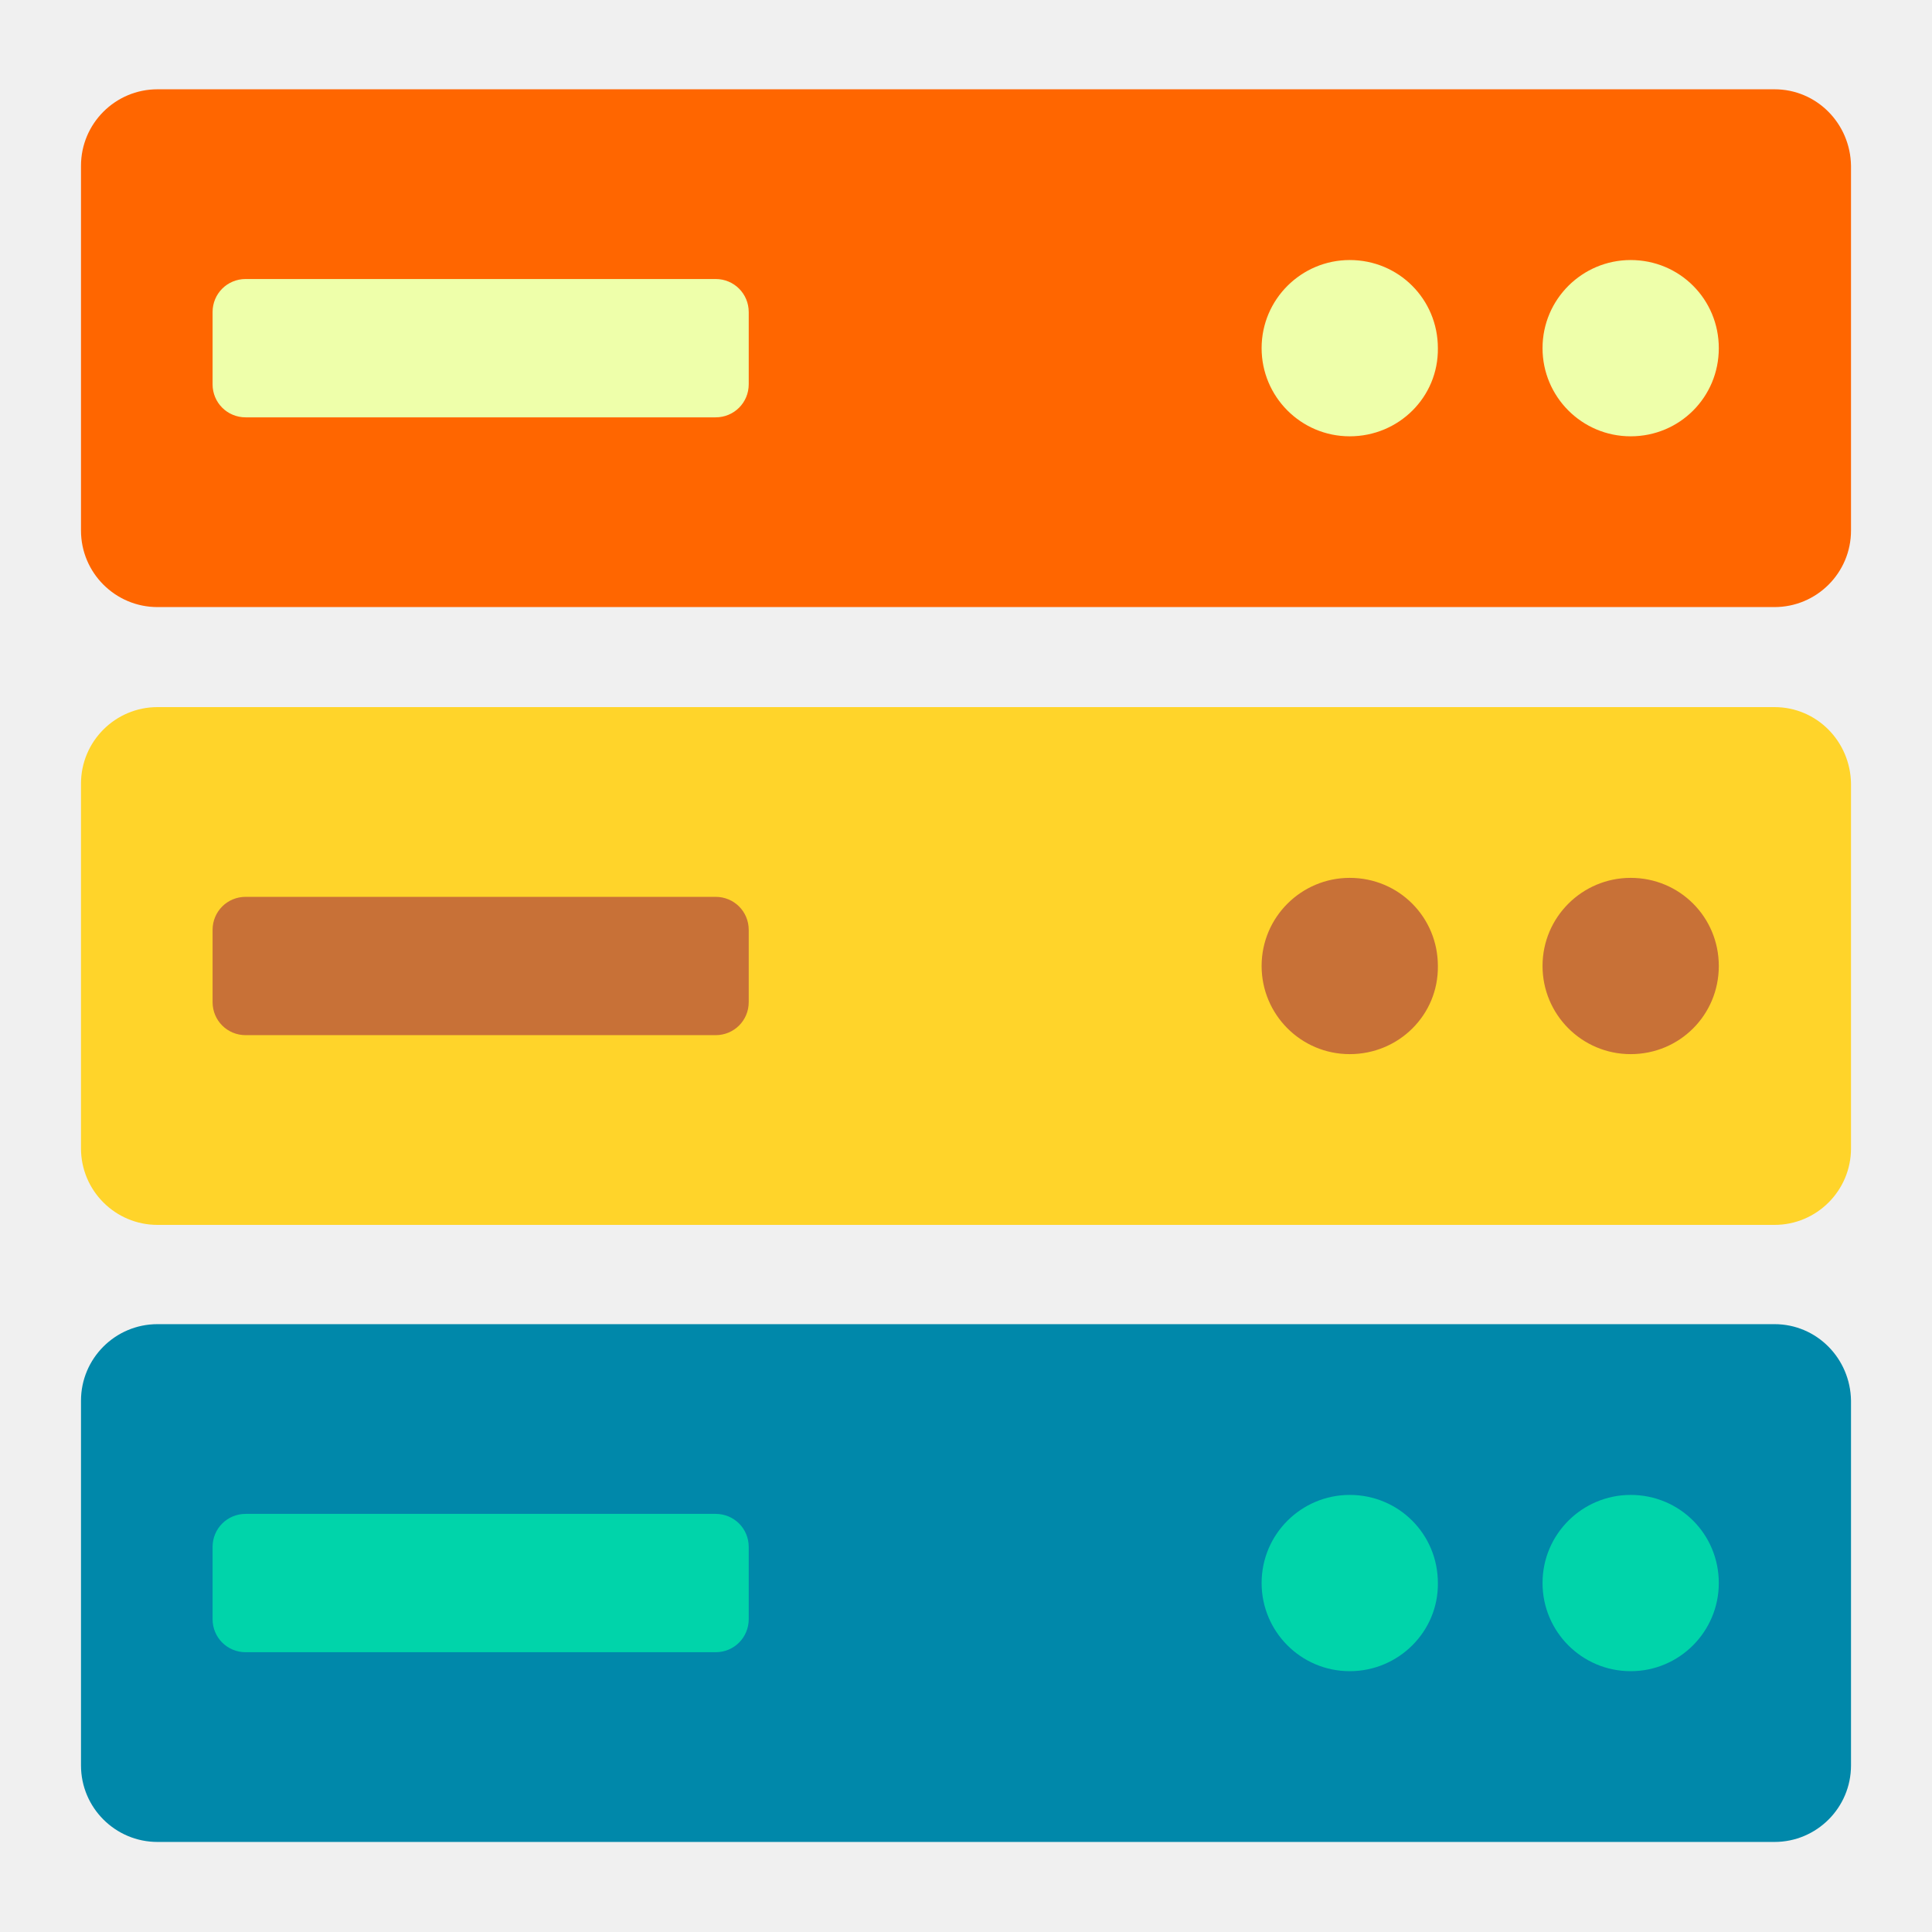
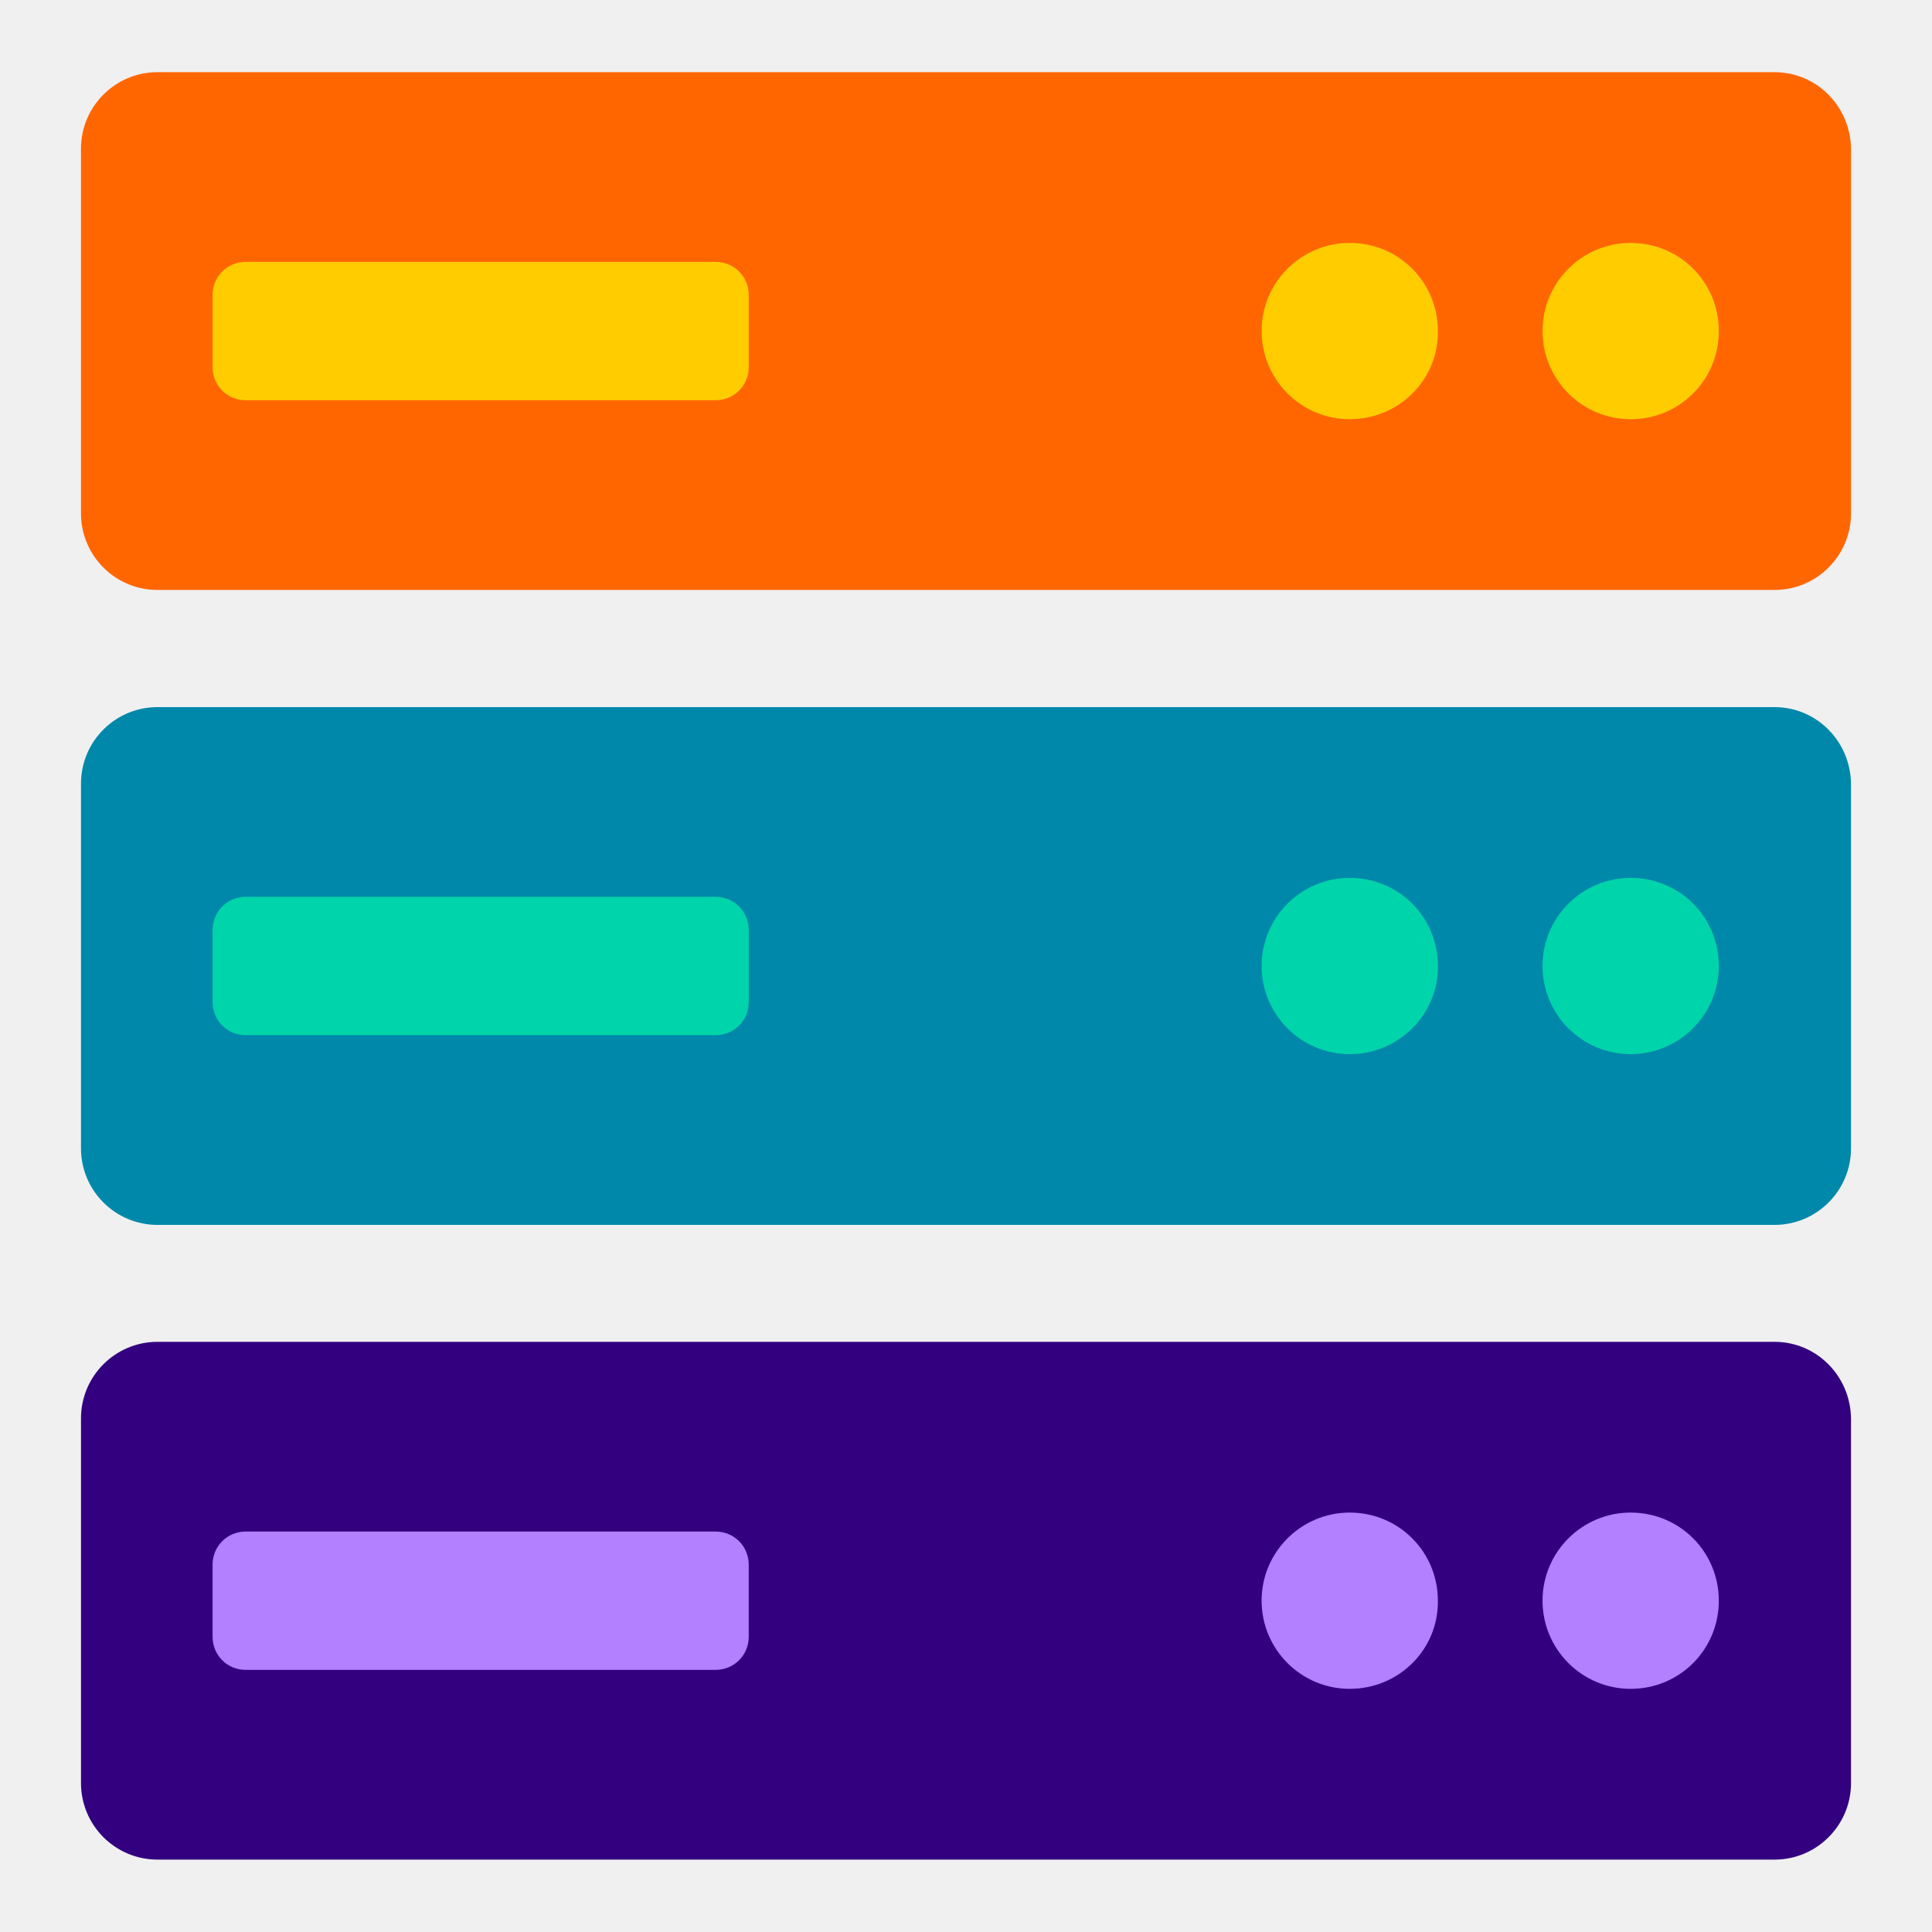
<svg xmlns="http://www.w3.org/2000/svg" version="1.1" id="Layer_1" x="0px" y="0px" viewBox="0 0 500 500" style="enable-background:new 0 0 500 500;" xml:space="preserve">
  <defs id="defs19" />
  <style type="text/css" id="style2">
	.st0{fill:#39B54A;}
	.st1{fill:#1C75BC;}
	.st2{fill-rule:evenodd;clip-rule:evenodd;fill:#1C75BC;}
	.st3{fill-rule:evenodd;clip-rule:evenodd;fill:#39B54A;}
	.st4{fill:#FFFFFF;}
</style>
  <g id="layer1">
-     <rect style="fill:#00d4aa;stroke-width:1.013" id="rect3264" width="417.526" height="61.856" x="39.519" y="376.88" ry="2.577" />
-     <rect style="fill:#eeffaa" id="rect3746" width="424.399" height="74.456" x="34.937" y="51.546" ry="2.577" />
-     <rect style="fill:#9955ff" id="rect3970" width="417.526" height="66.438" x="45.819" y="215.349" ry="2.577" />
-     <rect style="fill:#c87137;stroke-width:1.046" id="rect4018" width="417.526" height="66.438" x="45.819" y="215.349" ry="2.718" />
+     <rect style="fill:#00d4aa;stroke-width:1.013" id="rect3264" width="417.526" height="61.856" x="40.664" y="219.072" ry="2.577" />
+     <rect style="fill:#ffcc00" id="rect3746" width="424.399" height="74.456" x="34.937" y="47.546" ry="2.577" />
+     <rect style="fill:#b380ff;stroke-width:1.046" id="rect4018" width="417.526" height="66.438" x="38.373" y="379.716" ry="2.718" />
  </g>
  <g id="layer2" style="display:inline">
    <g id="g14" transform="matrix(1.387694,0,0,1.387694,-92.4829,-57.45223)">
-       <path class="st0" d="M 397.582,58.053 H 96.018 c -7.876,0 -14.268,6.392 -14.268,14.268 v 68.029 c 0,7.876 6.392,14.268 14.268,14.268 h 301.564 c 7.876,0 14.268,-6.392 14.268,-14.268 V 72.32 C 411.736,64.445 405.458,58.053 397.582,58.053 Z M 206.279,113.069 c 0,3.424 -2.739,6.164 -6.164,6.164 h -87.661 c -3.424,0 -6.164,-2.739 -6.164,-6.164 V 99.601 c 0,-3.424 2.739,-6.164 6.164,-6.164 h 87.661 c 3.424,0 6.164,2.739 6.164,6.164 z m 112.088,9.702 c -9.131,0 -16.437,-7.419 -16.437,-16.437 0,-9.131 7.419,-16.437 16.437,-16.437 9.131,0 16.436,7.305 16.436,16.437 0.114,9.131 -7.305,16.437 -16.436,16.437 z m 52.391,0 c -9.131,0 -16.437,-7.419 -16.437,-16.437 0,-9.131 7.419,-16.437 16.437,-16.437 9.131,0 16.437,7.305 16.437,16.437 0,9.131 -7.305,16.437 -16.437,16.437 z" id="path4" style="fill:#ff6600;stroke-width:1.141" />
-       <path class="st0" d="M 397.582,173.274 H 96.018 c -7.876,0 -14.268,6.392 -14.268,14.268 v 68.029 c 0,7.876 6.392,14.268 14.268,14.268 h 301.564 c 7.876,0 14.268,-6.392 14.268,-14.268 v -68.029 c -0.114,-7.876 -6.392,-14.268 -14.268,-14.268 z m -191.303,55.017 c 0,3.424 -2.739,6.164 -6.164,6.164 h -87.661 c -3.424,0 -6.164,-2.739 -6.164,-6.164 V 214.822 c 0,-3.424 2.739,-6.164 6.164,-6.164 h 87.661 c 3.424,0 6.164,2.739 6.164,6.164 z m 112.088,9.702 c -9.131,0 -16.437,-7.419 -16.437,-16.437 0,-9.131 7.419,-16.437 16.437,-16.437 9.131,0 16.436,7.305 16.436,16.437 0.114,9.131 -7.305,16.437 -16.436,16.437 z m 52.391,0 c -9.131,0 -16.437,-7.419 -16.437,-16.437 0,-9.131 7.419,-16.437 16.437,-16.437 9.131,0 16.437,7.305 16.437,16.437 0,9.131 -7.305,16.437 -16.437,16.437 z" id="path4-0" style="display:inline;fill:#ffd42a;stroke-width:1.141" />
-       <path class="st1" d="M 397.582,288.351 H 96.018 c -7.876,0 -14.268,6.392 -14.268,14.268 v 68.029 c 0,7.876 6.392,14.268 14.268,14.268 h 301.564 c 7.876,0 14.268,-6.392 14.268,-14.268 v -68.029 c -0.114,-7.876 -6.392,-14.268 -14.268,-14.268 z m -191.303,55.017 c 0,3.424 -2.739,6.164 -6.164,6.164 h -87.661 c -3.424,0 -6.164,-2.739 -6.164,-6.164 v -13.469 c 0,-3.424 2.739,-6.164 6.164,-6.164 h 87.661 c 3.424,0 6.164,2.739 6.164,6.164 z m 112.088,9.702 c -9.131,0 -16.437,-7.419 -16.437,-16.437 0,-9.131 7.419,-16.436 16.437,-16.436 9.131,0 16.436,7.305 16.436,16.436 0.114,9.017 -7.305,16.437 -16.436,16.437 z m 52.391,0 c -9.131,0 -16.437,-7.419 -16.437,-16.437 0,-9.131 7.419,-16.436 16.437,-16.436 9.131,0 16.437,7.305 16.437,16.436 0,9.017 -7.305,16.437 -16.437,16.437 z" id="path6" style="fill:#0088aa;stroke-width:1.141" />
+       <path class="st0" d="M 397.582,54.861 H 96.018 c -7.876,0 -14.268,6.392 -14.268,14.268 v 68.029 c 0,7.876 6.392,14.268 14.268,14.268 h 301.564 c 7.876,0 14.268,-6.392 14.268,-14.268 V 69.128 C 411.736,61.253 405.458,54.861 397.582,54.861 Z M 206.279,109.877 c 0,3.424 -2.739,6.164 -6.164,6.164 h -87.661 c -3.424,0 -6.164,-2.739 -6.164,-6.164 V 96.408 c 0,-3.424 2.739,-6.164 6.164,-6.164 h 87.661 c 3.424,0 6.164,2.739 6.164,6.164 z m 112.088,9.702 c -9.131,0 -16.437,-7.419 -16.437,-16.437 0,-9.131 7.419,-16.437 16.437,-16.437 9.131,0 16.436,7.305 16.436,16.437 0.114,9.131 -7.305,16.437 -16.436,16.437 z m 52.391,0 c -9.131,0 -16.437,-7.419 -16.437,-16.437 0,-9.131 7.419,-16.437 16.437,-16.437 9.131,0 16.437,7.305 16.437,16.437 0,9.131 -7.305,16.437 -16.437,16.437 z" id="path4" style="fill:#ff6600;stroke-width:1.141" />
+       <path class="st0" d="M 397.582,291.646 H 96.018 c -7.876,0 -14.268,6.392 -14.268,14.268 v 68.029 c 0,7.876 6.392,14.268 14.268,14.268 h 301.564 c 7.876,0 14.268,-6.392 14.268,-14.268 v -68.029 c -0.114,-7.876 -6.392,-14.268 -14.268,-14.268 z M 206.279,346.662 c 0,3.424 -2.739,6.164 -6.164,6.164 h -87.661 c -3.424,0 -6.164,-2.739 -6.164,-6.164 v -13.469 c 0,-3.424 2.739,-6.164 6.164,-6.164 h 87.661 c 3.424,0 6.164,2.739 6.164,6.164 z m 112.088,9.702 c -9.131,0 -16.437,-7.419 -16.437,-16.437 0,-9.131 7.419,-16.437 16.437,-16.437 9.131,0 16.436,7.305 16.436,16.437 0.114,9.131 -7.305,16.437 -16.436,16.437 z m 52.391,0 c -9.131,0 -16.437,-7.419 -16.437,-16.437 0,-9.131 7.419,-16.437 16.437,-16.437 9.131,0 16.437,7.305 16.437,16.437 0,9.131 -7.305,16.437 -16.437,16.437 z" id="path4-0" style="display:inline;fill:#330080;stroke-width:1.141" />
+       <path class="st1" d="M 397.582,173.274 H 96.018 c -7.876,0 -14.268,6.392 -14.268,14.268 v 68.029 c 0,7.876 6.392,14.268 14.268,14.268 H 397.582 c 7.876,0 14.268,-6.392 14.268,-14.268 v -68.029 c -0.114,-7.876 -6.392,-14.268 -14.268,-14.268 z m -191.303,55.017 c 0,3.424 -2.739,6.164 -6.164,6.164 h -87.661 c -3.424,0 -6.164,-2.739 -6.164,-6.164 v -13.469 c 0,-3.424 2.739,-6.164 6.164,-6.164 h 87.661 c 3.424,0 6.164,2.739 6.164,6.164 z m 112.088,9.702 c -9.131,0 -16.437,-7.419 -16.437,-16.437 0,-9.131 7.419,-16.436 16.437,-16.436 9.131,0 16.436,7.305 16.436,16.436 0.114,9.017 -7.305,16.437 -16.436,16.437 z m 52.391,0 c -9.131,0 -16.437,-7.419 -16.437,-16.437 0,-9.131 7.419,-16.436 16.437,-16.436 9.131,0 16.437,7.305 16.437,16.436 0,9.017 -7.305,16.437 -16.437,16.437 z" id="path6" style="fill:#0088aa;stroke-width:1.141" />
    </g>
  </g>
</svg>
